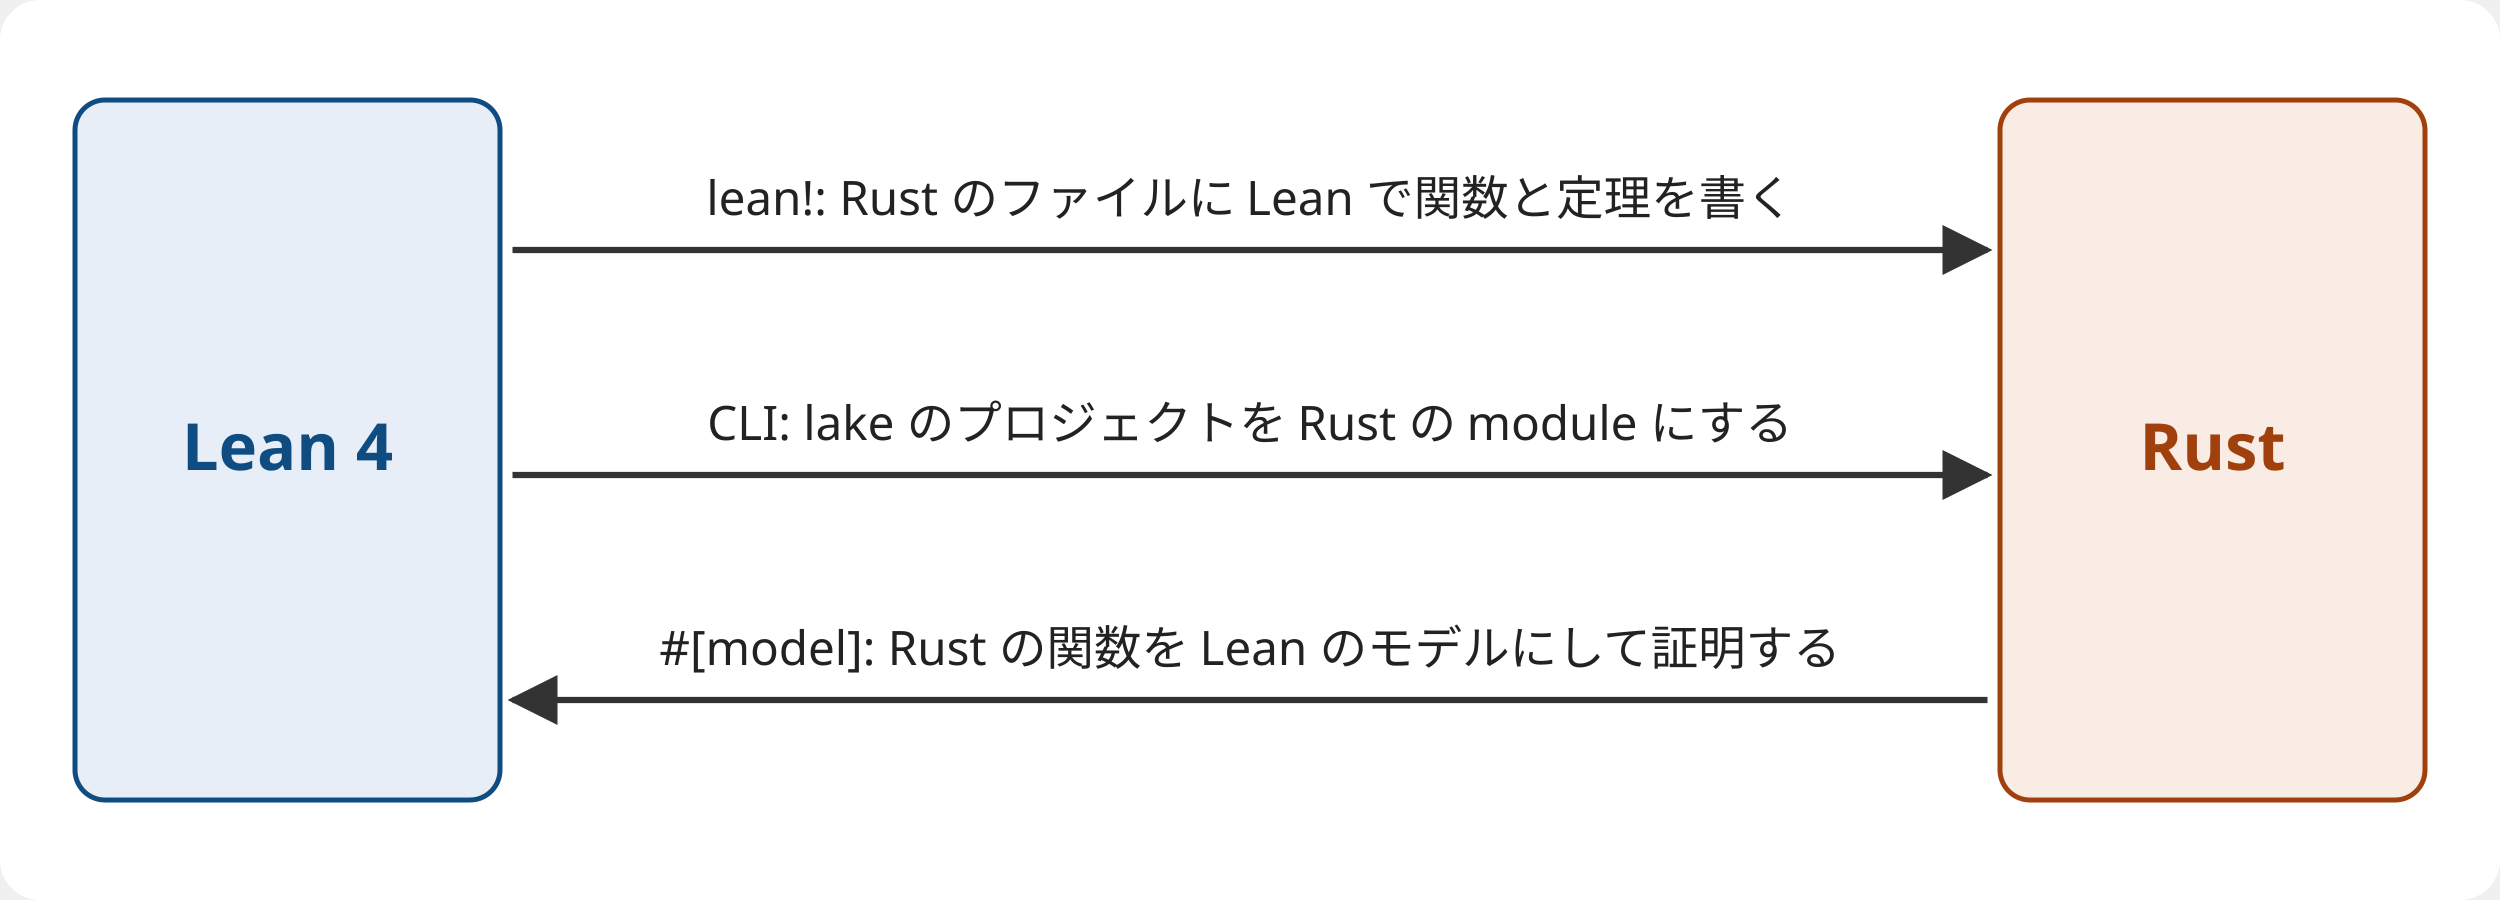
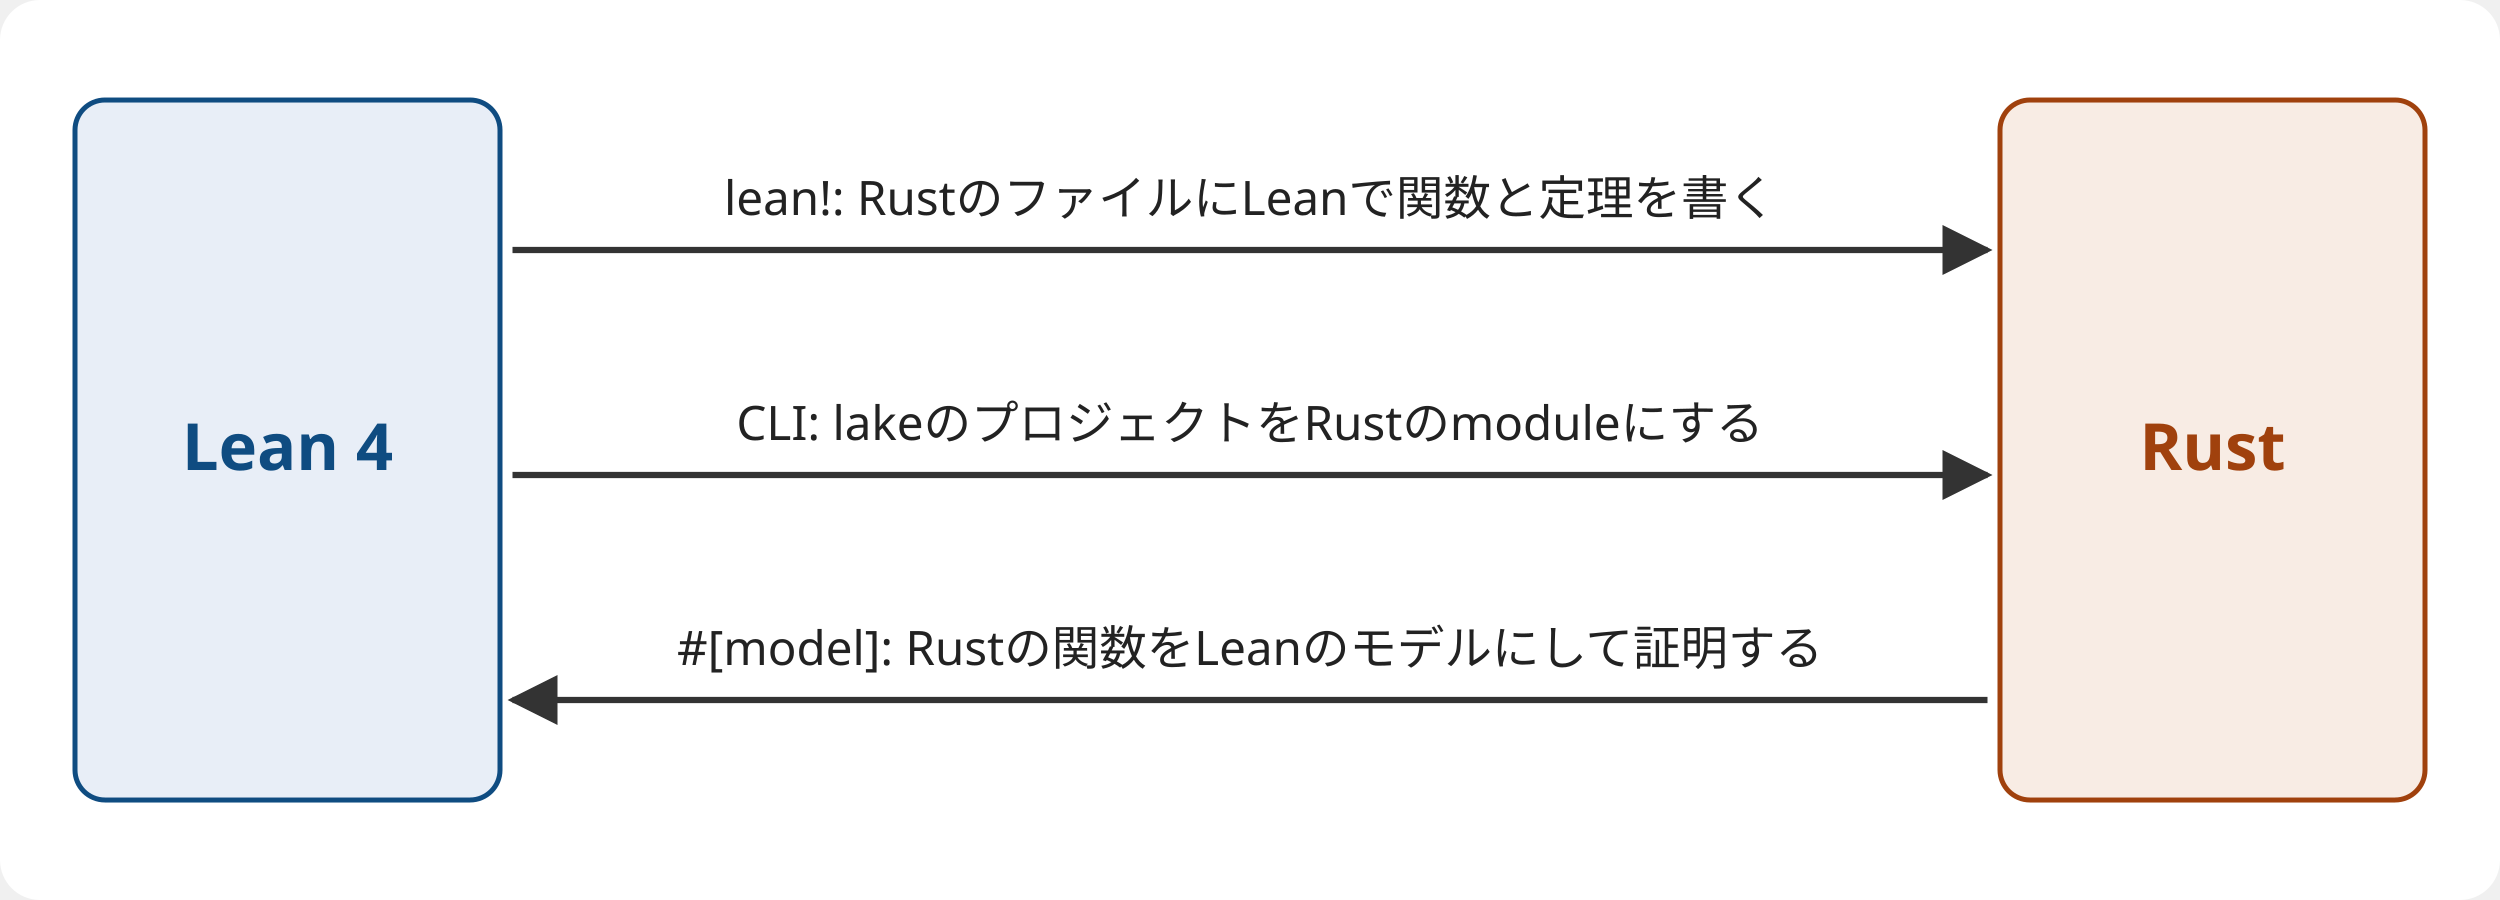
<svg xmlns="http://www.w3.org/2000/svg" width="1000" height="360" viewBox="0 0 1000 360" font-family="sans-serif">
  <defs>
    <marker id="a" viewBox="0 0 10 10" refX="9" refY="5" markerWidth="8" markerHeight="8" orient="auto">
      <path d="M0,0 L10,5 L0,10 z" fill="#333" />
    </marker>
  </defs>
  <rect x="0" y="0" width="1000" height="360" rx="16" fill="#fff" />
  <rect x="30" y="40" width="170" height="280" rx="12" fill="#e8eef7" stroke="#0f4c81" stroke-width="2" />
  <text x="115" y="188" font-size="26" font-weight="bold" text-anchor="middle" fill="#0f4c81">Lean 4</text>
  <rect x="800" y="40" width="170" height="280" rx="12" fill="#f8ece4" stroke="#a0410d" stroke-width="2" />
  <text x="885" y="188" font-size="26" font-weight="bold" text-anchor="middle" fill="#a0410d">Rust</text>
  <line x1="205" y1="100" x2="795" y2="100" stroke="#333" stroke-width="2.5" marker-end="url(#a)" />
-   <text x="500" y="86" font-size="19" text-anchor="middle" fill="#222">lean!: Rust のファイルに Lean で関数と定理を書く</text>
+   <text x="500" y="86" font-size="19" text-anchor="middle" fill="#222">lean!: RustのファイルにLeanで関数と定理を書く</text>
  <line x1="205" y1="190" x2="795" y2="190" stroke="#333" stroke-width="2.5" marker-end="url(#a)" />
-   <text x="500" y="176" font-size="19" text-anchor="middle" fill="#222">CLI: lake のプロジェクトを Rust の module にする</text>
+   <text x="500" y="176" font-size="19" text-anchor="middle" fill="#222">CLI: lakeのプロジェクトをRustのmoduleにする</text>
  <line x1="795" y1="280" x2="205" y2="280" stroke="#333" stroke-width="2.5" marker-end="url(#a)" />
-   <text x="500" y="266" font-size="19" text-anchor="middle" fill="#222">#[model]: Rust の関数を Lean のモデルにして証明する</text>
+   <text x="500" y="266" font-size="19" text-anchor="middle" fill="#222">#[model]: Rustの関数をLeanのモデルにして証明する</text>
</svg>
